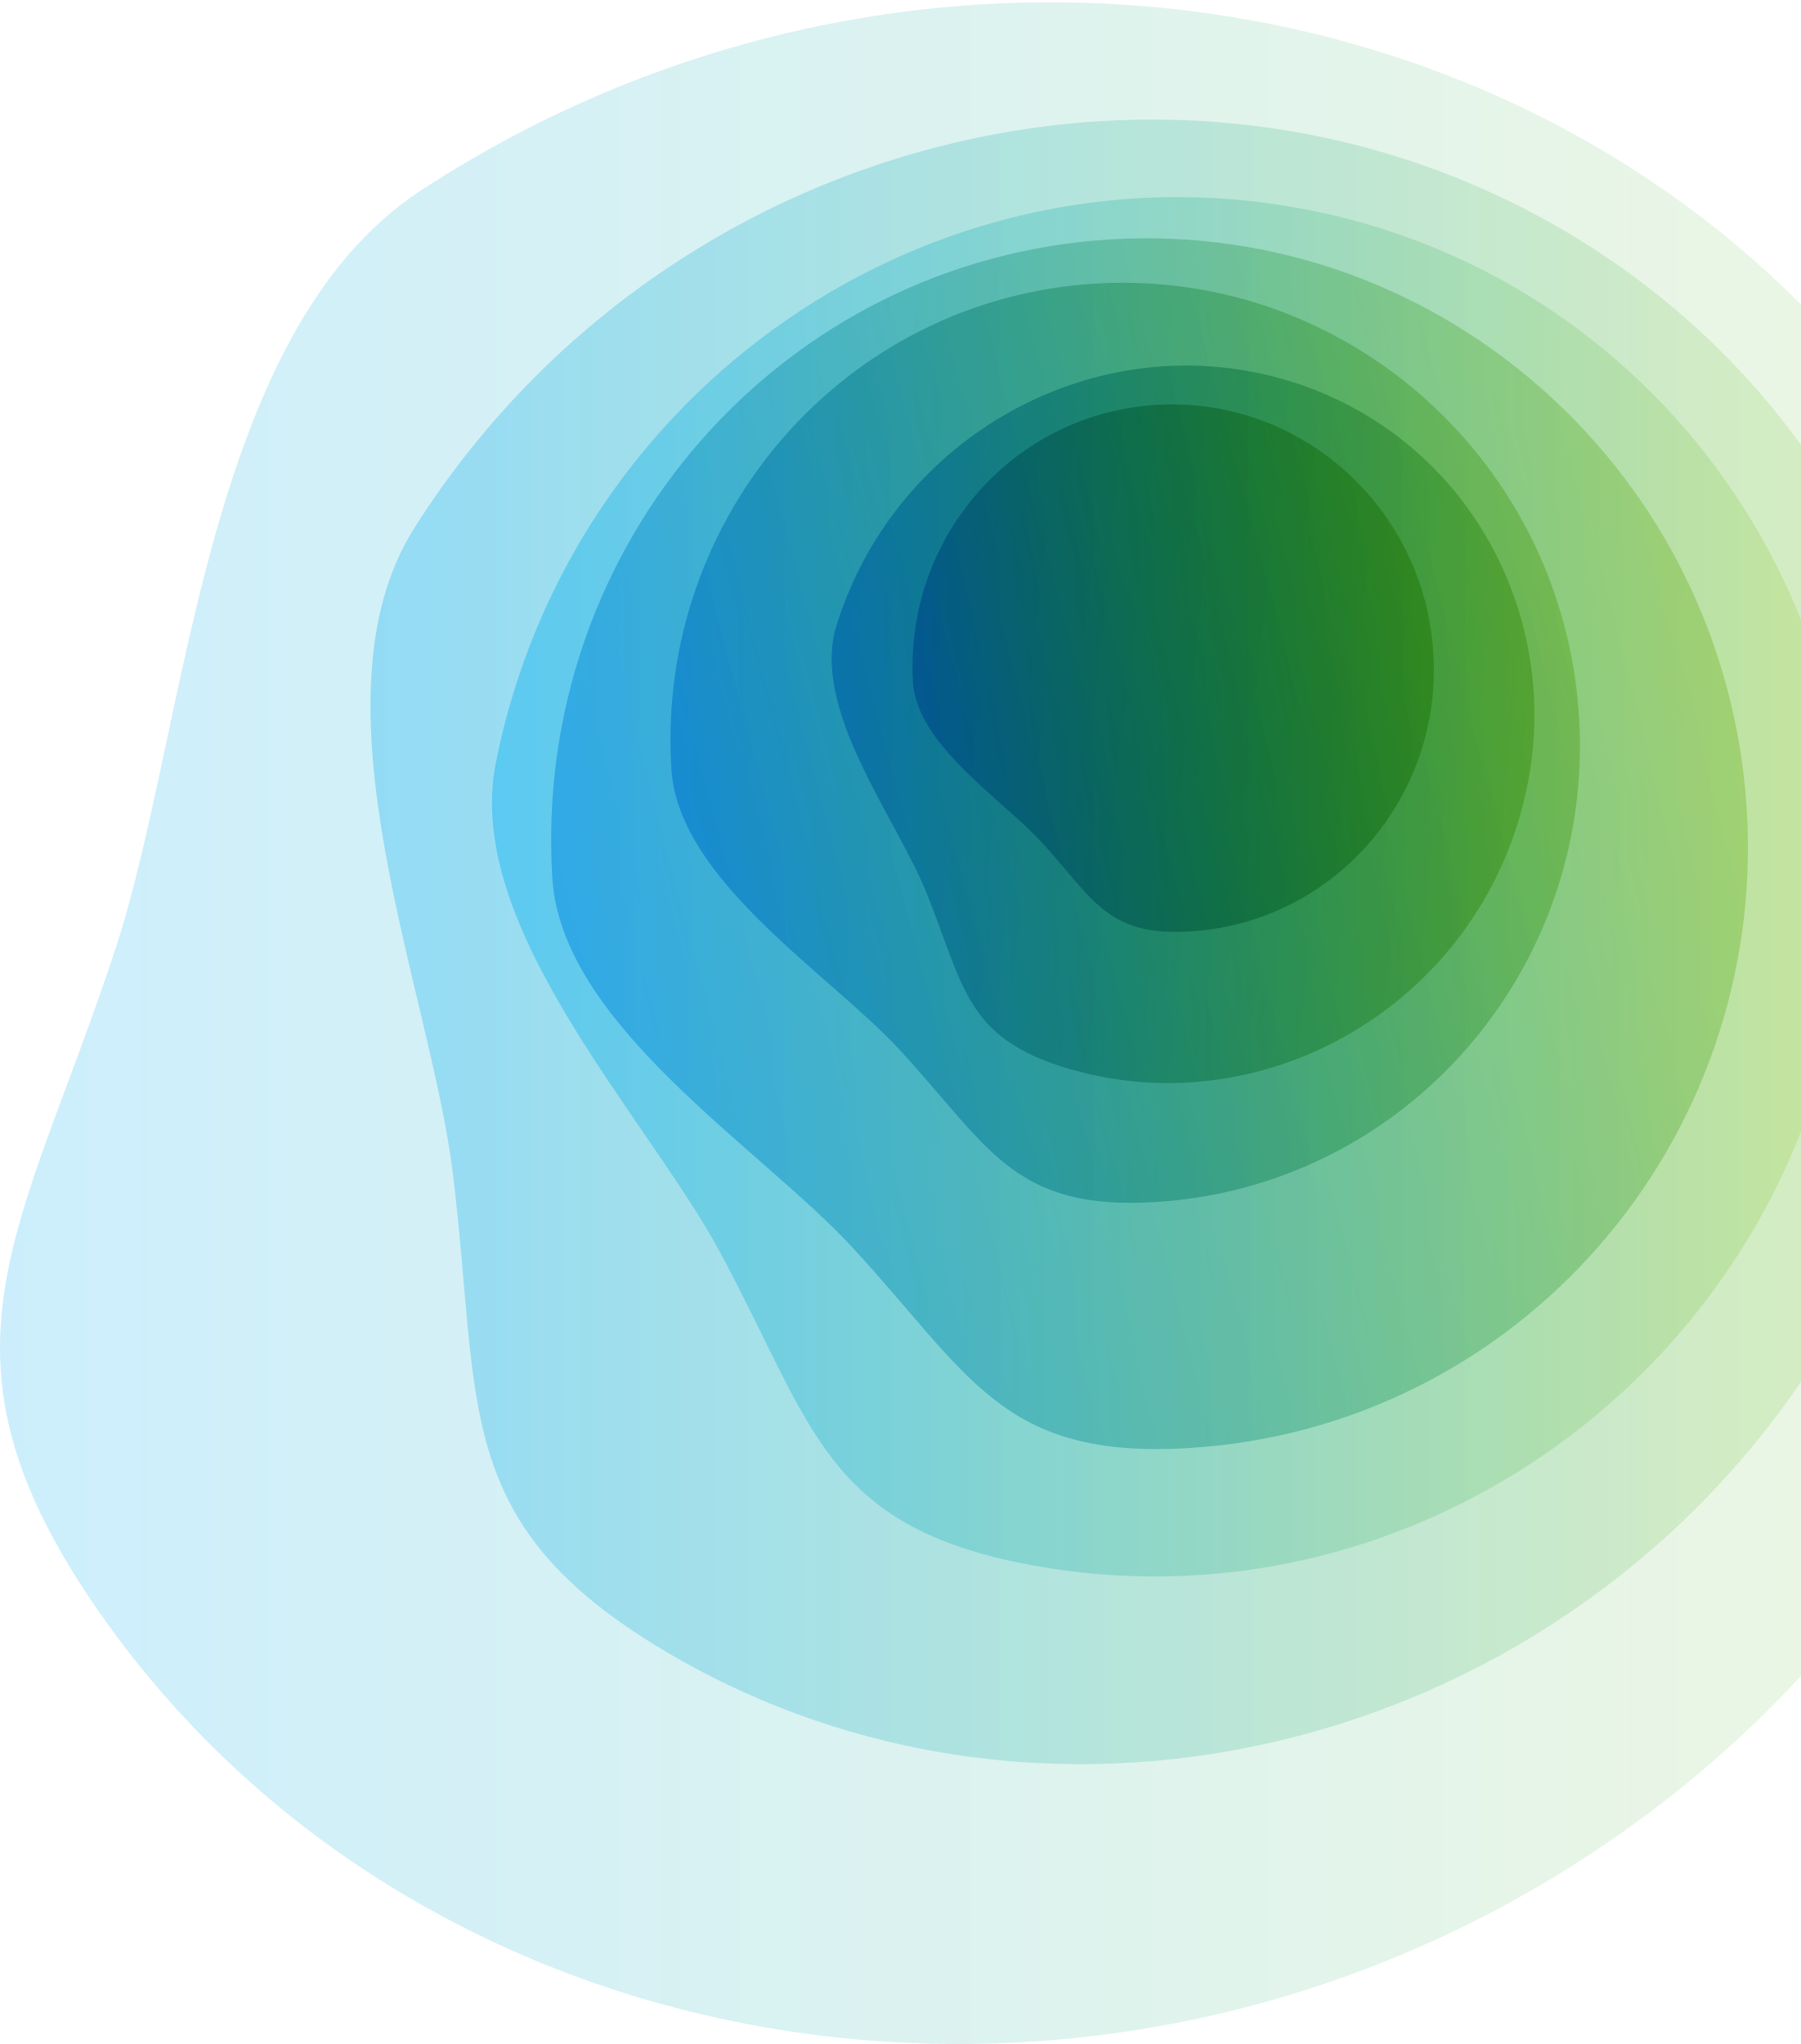
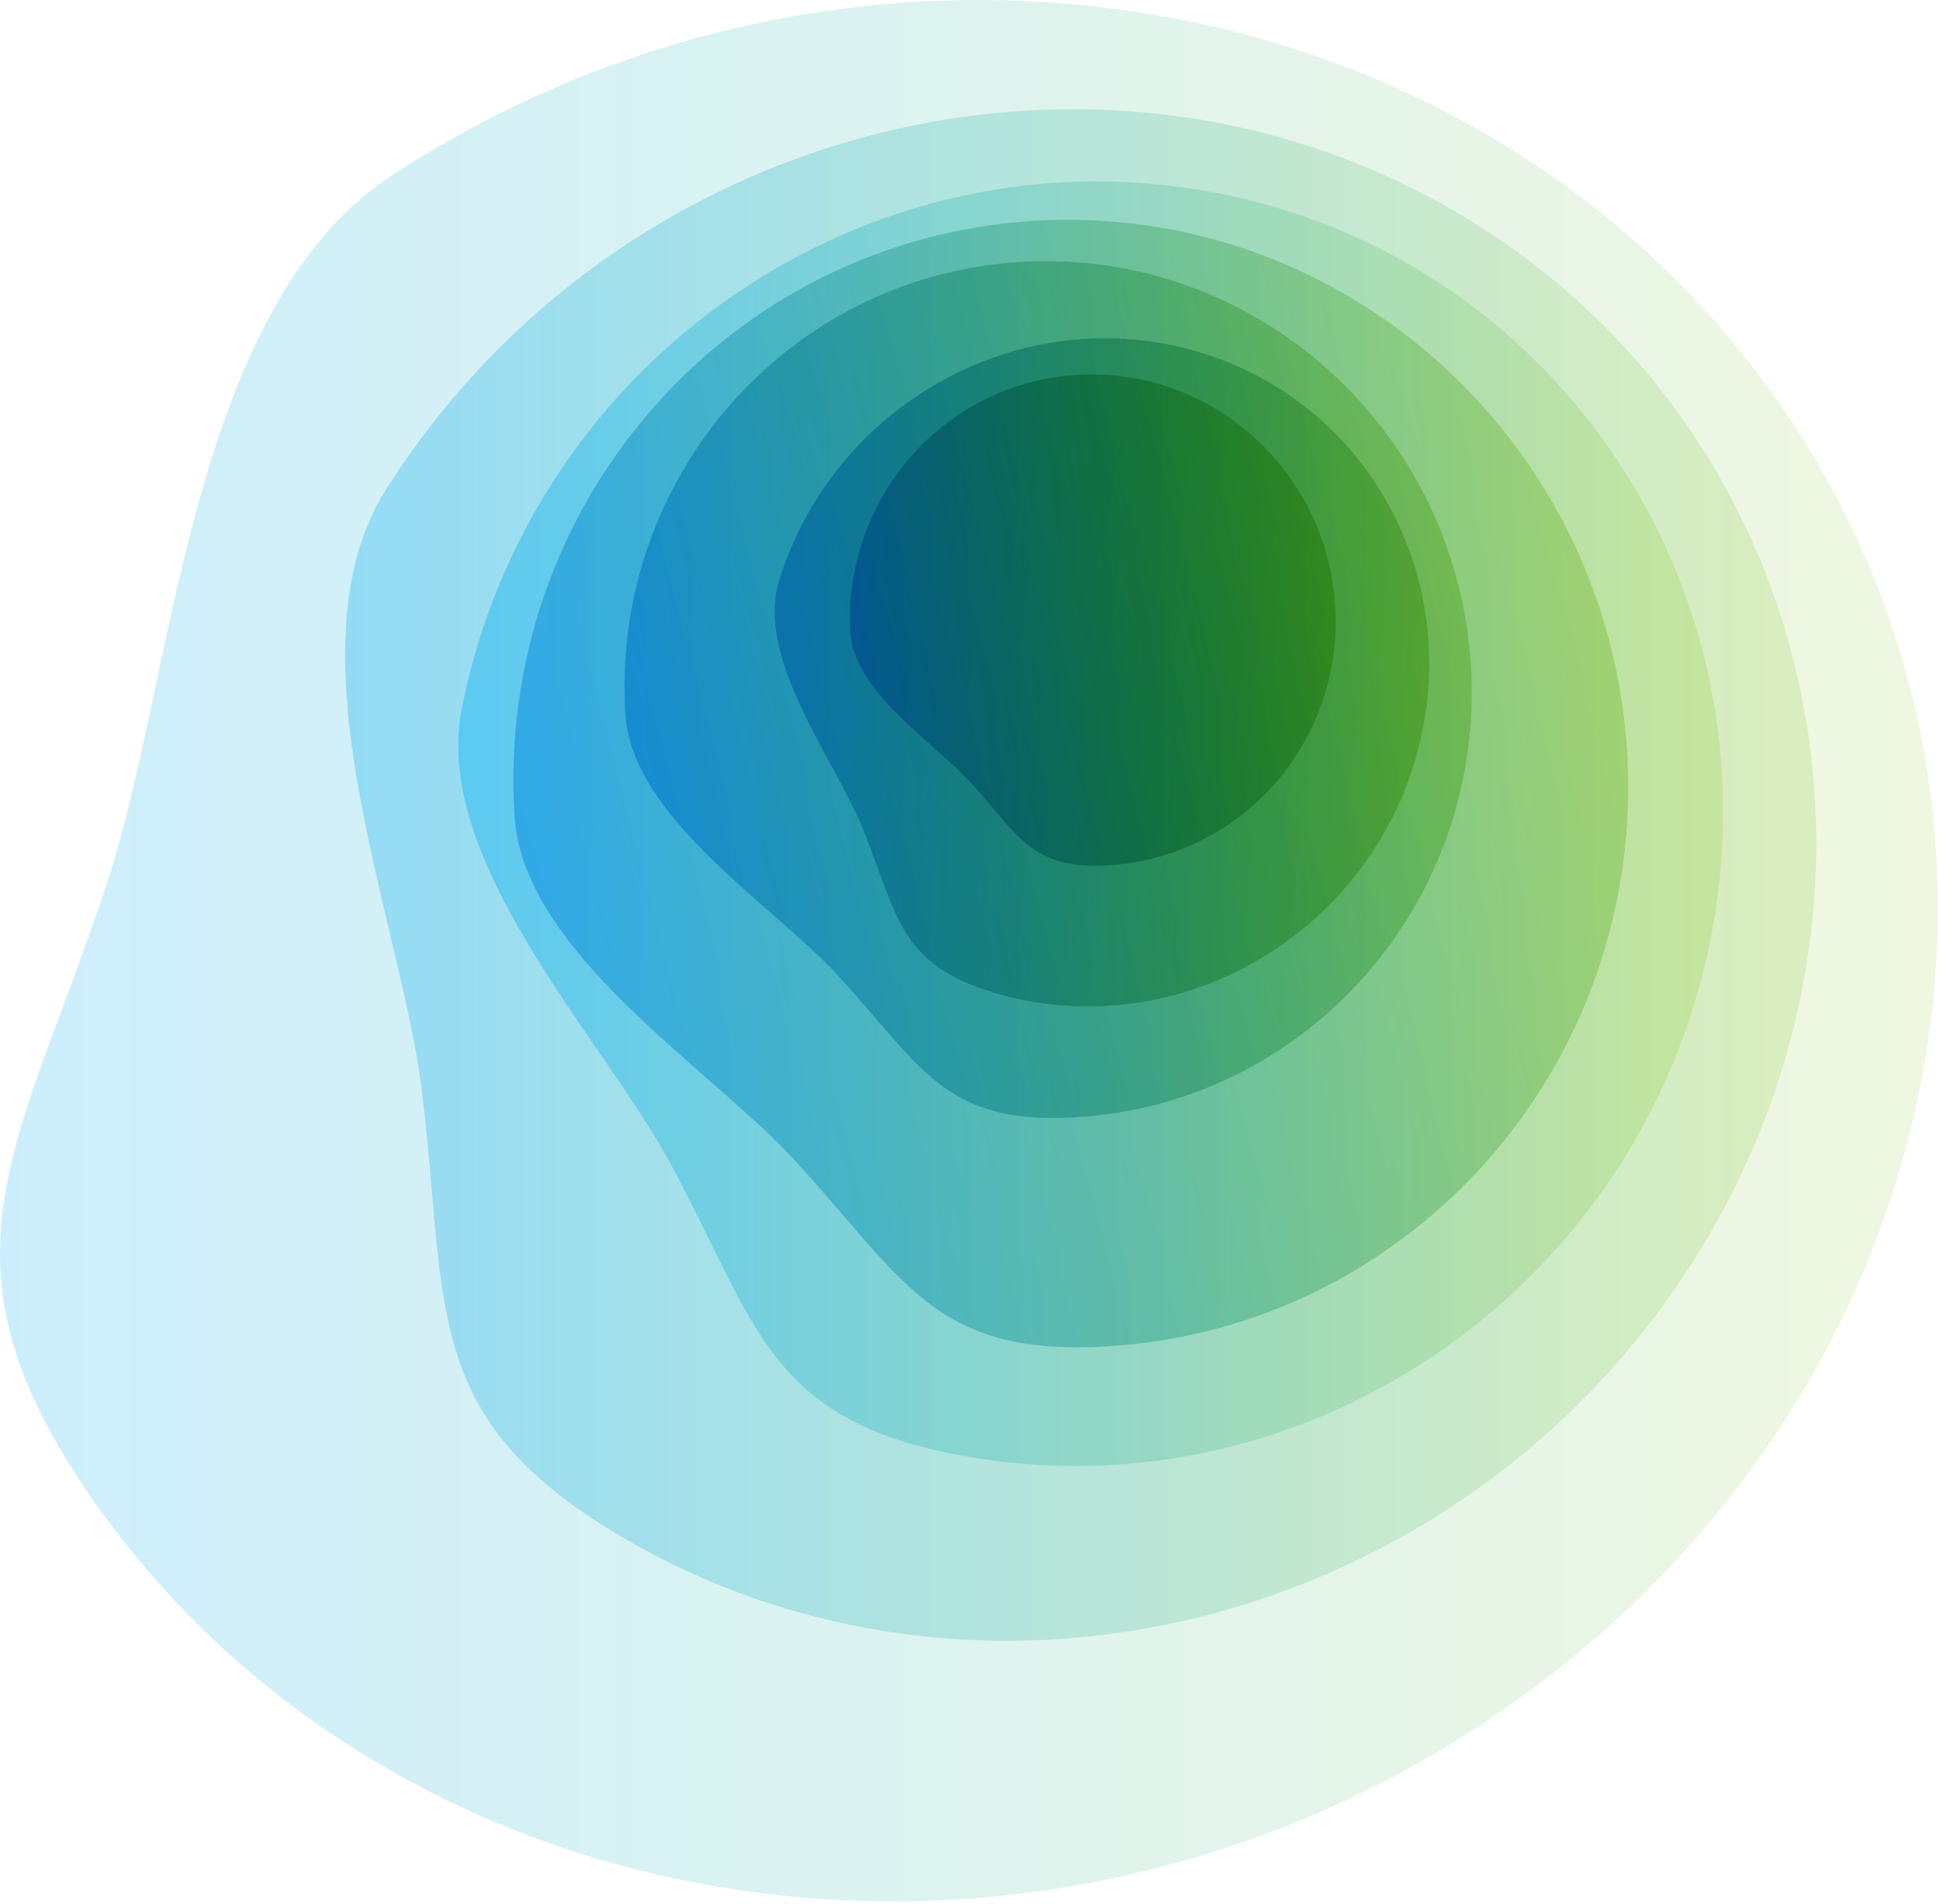
- <svg xmlns="http://www.w3.org/2000/svg" width="695" height="789" viewBox="0 0 695 789" fill="none">
-   <path opacity="0.2" d="M38.536 622.614C-31.278 522.814 8.165 476.462 44.355 366.97C72.57 281.608 78.236 128.439 162.722 73.348C355.554 -52.391 612.6 -10.338 736.858 167.276C861.11 344.883 805.512 590.801 612.679 716.534C419.847 842.274 162.788 800.227 38.536 622.62V622.614Z" fill="url(#paint0_linear_301_7019)" />
-   <path opacity="0.3" d="M257.407 637.746C173.324 588.146 185.917 542.348 174.716 452.21C165.988 381.924 118.016 270.075 159.998 203.737C255.844 52.312 454.838 1.12 604.467 89.392C754.103 177.663 797.715 371.976 701.863 523.401C606.031 674.819 407.03 726.018 257.401 637.746H257.407Z" fill="url(#paint1_linear_301_7019)" />
-   <path opacity="0.4" d="M398.361 604.188C318.051 589.387 313.981 550.263 278.002 483.416C249.952 431.3 178.851 357.964 191.385 294.6C219.996 149.977 359.044 54.089 501.965 80.436C644.885 106.79 737.551 245.395 708.94 390.024C680.33 534.647 541.275 630.536 398.361 604.182V604.188Z" fill="url(#paint2_linear_301_7019)" />
-   <path style="mix-blend-mode:multiply" opacity="0.5" d="M458.255 559.001C386.705 563.147 374.508 530.749 328.996 481.435C293.525 442.993 216.725 395.475 213.222 339.022C205.226 210.175 301.969 99.746 429.295 92.377C556.627 85.015 666.332 183.502 674.321 312.356C682.317 441.204 585.574 551.632 458.248 559.001H458.255Z" fill="url(#paint3_linear_301_7019)" />
-   <path style="mix-blend-mode:multiply" opacity="0.6" d="M445.378 464.03C391.007 467.177 381.731 442.561 347.151 405.087C320.196 375.873 261.834 339.762 259.175 296.868C253.1 198.954 326.615 115.032 423.377 109.441C520.14 103.849 603.504 178.689 609.58 276.609C615.655 374.523 542.14 458.445 445.384 464.037L445.378 464.03Z" fill="url(#paint4_linear_301_7019)" />
-   <path style="mix-blend-mode:multiply" opacity="0.7" d="M412.974 412.659C372.166 400.807 372.238 380.312 357.31 343.787C345.679 315.312 312.906 273.596 322.94 241.395C345.844 167.912 423.278 125.426 495.896 146.526C568.521 167.619 608.827 244.293 585.923 317.783C563.025 391.273 485.585 433.753 412.967 412.659H412.974Z" fill="url(#paint5_linear_301_7019)" />
-   <path style="mix-blend-mode:multiply" opacity="0.8" d="M458.492 359.595C427.308 361.194 422.097 347.042 402.425 325.427C387.094 308.575 353.787 287.653 352.434 263.051C349.36 206.897 391.844 159.073 447.336 156.239C502.829 153.405 550.313 196.624 553.387 252.784C556.468 308.938 513.978 356.761 458.485 359.595H458.492Z" fill="url(#paint6_linear_301_7019)" />
+ <svg xmlns="http://www.w3.org/2000/svg" width="804" height="789" viewBox="0 0 804 789" fill="none">
+   <path opacity="0.2" d="M38.536 621.729C-31.278 521.93 8.165 475.577 44.355 366.085C72.57 280.724 78.236 127.554 162.722 72.464C355.554 -53.276 612.6 -11.223 736.858 166.391C861.11 343.998 805.512 589.917 612.679 715.65C419.847 841.389 162.788 799.342 38.536 621.735V621.729Z" fill="url(#paint0_linear_301_7020)" />
+   <path opacity="0.3" d="M257.407 636.861C173.324 587.261 185.917 541.463 174.716 451.325C165.988 381.039 118.016 269.19 159.998 202.853C255.844 51.428 454.838 0.235 604.467 88.507C754.103 176.779 797.715 371.091 701.863 522.516C606.031 673.934 407.03 725.133 257.401 636.861H257.407Z" fill="url(#paint1_linear_301_7020)" />
+   <path opacity="0.4" d="M398.361 603.303C318.051 588.502 313.981 549.379 278.002 482.532C249.952 430.416 178.851 357.079 191.385 293.715C219.996 149.093 359.044 53.204 501.965 79.552C644.885 105.906 737.551 244.51 708.94 389.139C680.33 533.762 541.275 629.651 398.361 603.297V603.303Z" fill="url(#paint2_linear_301_7020)" />
+   <path style="mix-blend-mode:multiply" opacity="0.5" d="M458.255 558.116C386.705 562.262 374.508 529.864 328.996 480.551C293.525 442.108 216.725 394.591 213.222 338.138C205.226 209.29 301.969 98.862 429.295 91.493C556.627 84.13 666.332 182.618 674.321 311.471C682.317 440.319 585.574 550.748 458.248 558.116H458.255Z" fill="url(#paint3_linear_301_7020)" />
+   <path style="mix-blend-mode:multiply" opacity="0.6" d="M445.378 463.146C391.007 466.292 381.731 441.676 347.151 404.202C320.196 374.989 261.834 338.877 259.175 295.983C253.1 198.069 326.615 114.148 423.377 108.556C520.14 102.964 603.504 177.804 609.58 275.724C615.655 373.638 542.14 457.56 445.384 463.152L445.378 463.146Z" fill="url(#paint4_linear_301_7020)" />
+   <path style="mix-blend-mode:multiply" opacity="0.7" d="M412.974 411.774C372.166 399.922 372.238 379.427 357.31 342.902C345.679 314.427 312.906 272.711 322.94 240.511C345.844 167.027 423.278 124.541 495.896 145.641C568.521 166.734 608.827 243.408 585.923 316.898C563.025 390.388 485.585 432.868 412.967 411.774H412.974Z" fill="url(#paint5_linear_301_7020)" />
+   <path style="mix-blend-mode:multiply" opacity="0.8" d="M458.492 358.711C427.308 360.309 422.097 346.158 402.425 324.542C387.094 307.69 353.787 286.768 352.434 262.166C349.36 206.012 391.844 158.189 447.336 155.354C502.829 152.52 550.313 195.739 553.387 251.899C556.468 308.053 513.978 355.876 458.485 358.711H458.492Z" fill="url(#paint6_linear_301_7020)" />
  <defs>
-     <linearGradient id="paint0_linear_301_7019" x1="-0.002" y1="394.941" x2="803.11" y2="394.941" gradientUnits="userSpaceOnUse">
+     <linearGradient id="paint0_linear_301_7020" x1="-0.002" y1="394.057" x2="803.11" y2="394.057" gradientUnits="userSpaceOnUse">
      <stop stop-color="#00ACF2" />
      <stop offset="1" stop-color="#B0D866" />
    </linearGradient>
-     <linearGradient id="paint1_linear_301_7019" x1="143.011" y1="363.569" x2="752.725" y2="363.569" gradientUnits="userSpaceOnUse">
+     <linearGradient id="paint1_linear_301_7020" x1="143.011" y1="362.684" x2="752.725" y2="362.684" gradientUnits="userSpaceOnUse">
      <stop stop-color="#00ACF2" />
      <stop offset="1" stop-color="#B0D866" />
    </linearGradient>
-     <linearGradient id="paint2_linear_301_7019" x1="189.921" y1="342.315" x2="714.126" y2="342.315" gradientUnits="userSpaceOnUse">
+     <linearGradient id="paint2_linear_301_7020" x1="189.921" y1="341.431" x2="714.126" y2="341.431" gradientUnits="userSpaceOnUse">
      <stop stop-color="#00ACF2" />
      <stop offset="1" stop-color="#B0D866" />
    </linearGradient>
-     <linearGradient id="paint3_linear_301_7019" x1="222.627" y1="379.848" x2="666.1" y2="263.273" gradientUnits="userSpaceOnUse">
+     <linearGradient id="paint3_linear_301_7020" x1="222.627" y1="378.963" x2="666.1" y2="262.388" gradientUnits="userSpaceOnUse">
      <stop stop-color="#00ACF2" />
      <stop offset="1" stop-color="#B0D866" />
    </linearGradient>
-     <linearGradient id="paint4_linear_301_7019" x1="266.321" y1="327.886" x2="603.322" y2="239.299" gradientUnits="userSpaceOnUse">
+     <linearGradient id="paint4_linear_301_7020" x1="266.321" y1="327.001" x2="603.322" y2="238.415" gradientUnits="userSpaceOnUse">
      <stop stop-color="#00ACF2" />
      <stop offset="1" stop-color="#B0D866" />
    </linearGradient>
-     <linearGradient id="paint5_linear_301_7019" x1="319.537" y1="266.081" x2="591.105" y2="295.299" gradientUnits="userSpaceOnUse">
+     <linearGradient id="paint5_linear_301_7020" x1="319.537" y1="265.197" x2="591.105" y2="294.414" gradientUnits="userSpaceOnUse">
      <stop stop-color="#00ACF2" />
      <stop offset="1" stop-color="#B0D866" />
    </linearGradient>
-     <linearGradient id="paint6_linear_301_7019" x1="356.409" y1="280.847" x2="549.99" y2="231.448" gradientUnits="userSpaceOnUse">
+     <linearGradient id="paint6_linear_301_7020" x1="356.409" y1="279.962" x2="549.99" y2="230.563" gradientUnits="userSpaceOnUse">
      <stop stop-color="#00ACF2" />
      <stop offset="1" stop-color="#B0D866" />
    </linearGradient>
  </defs>
</svg>
